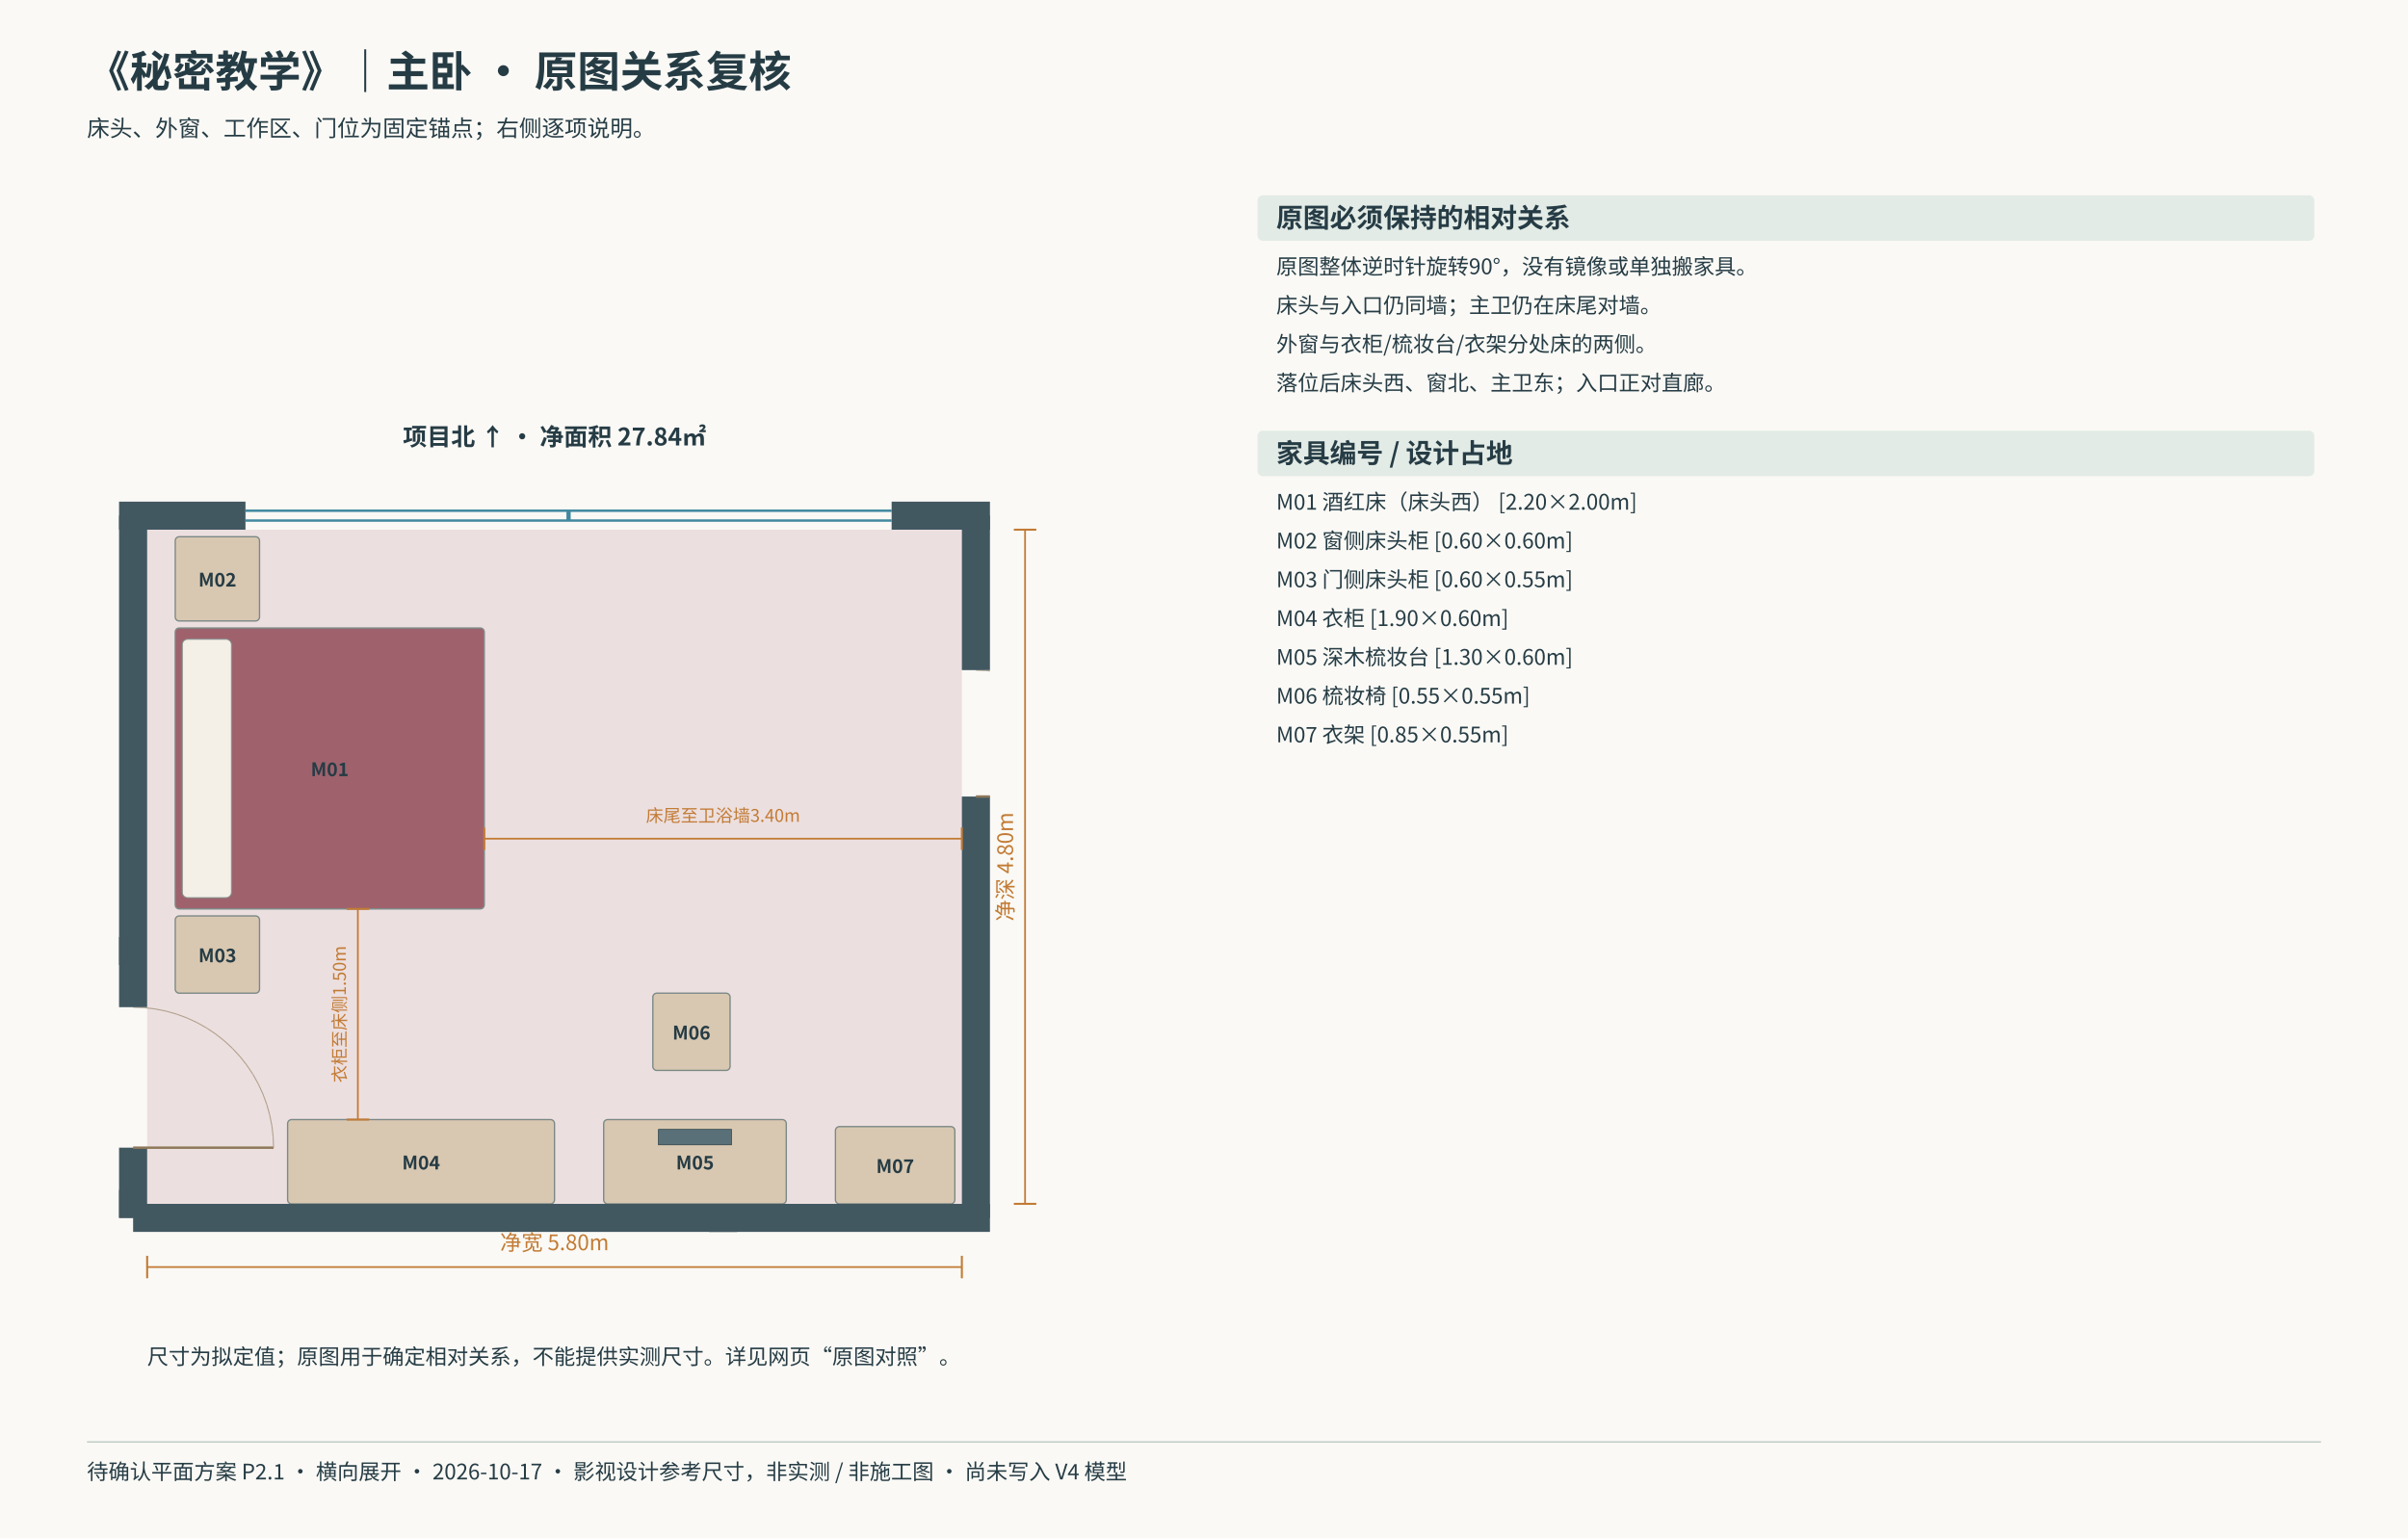
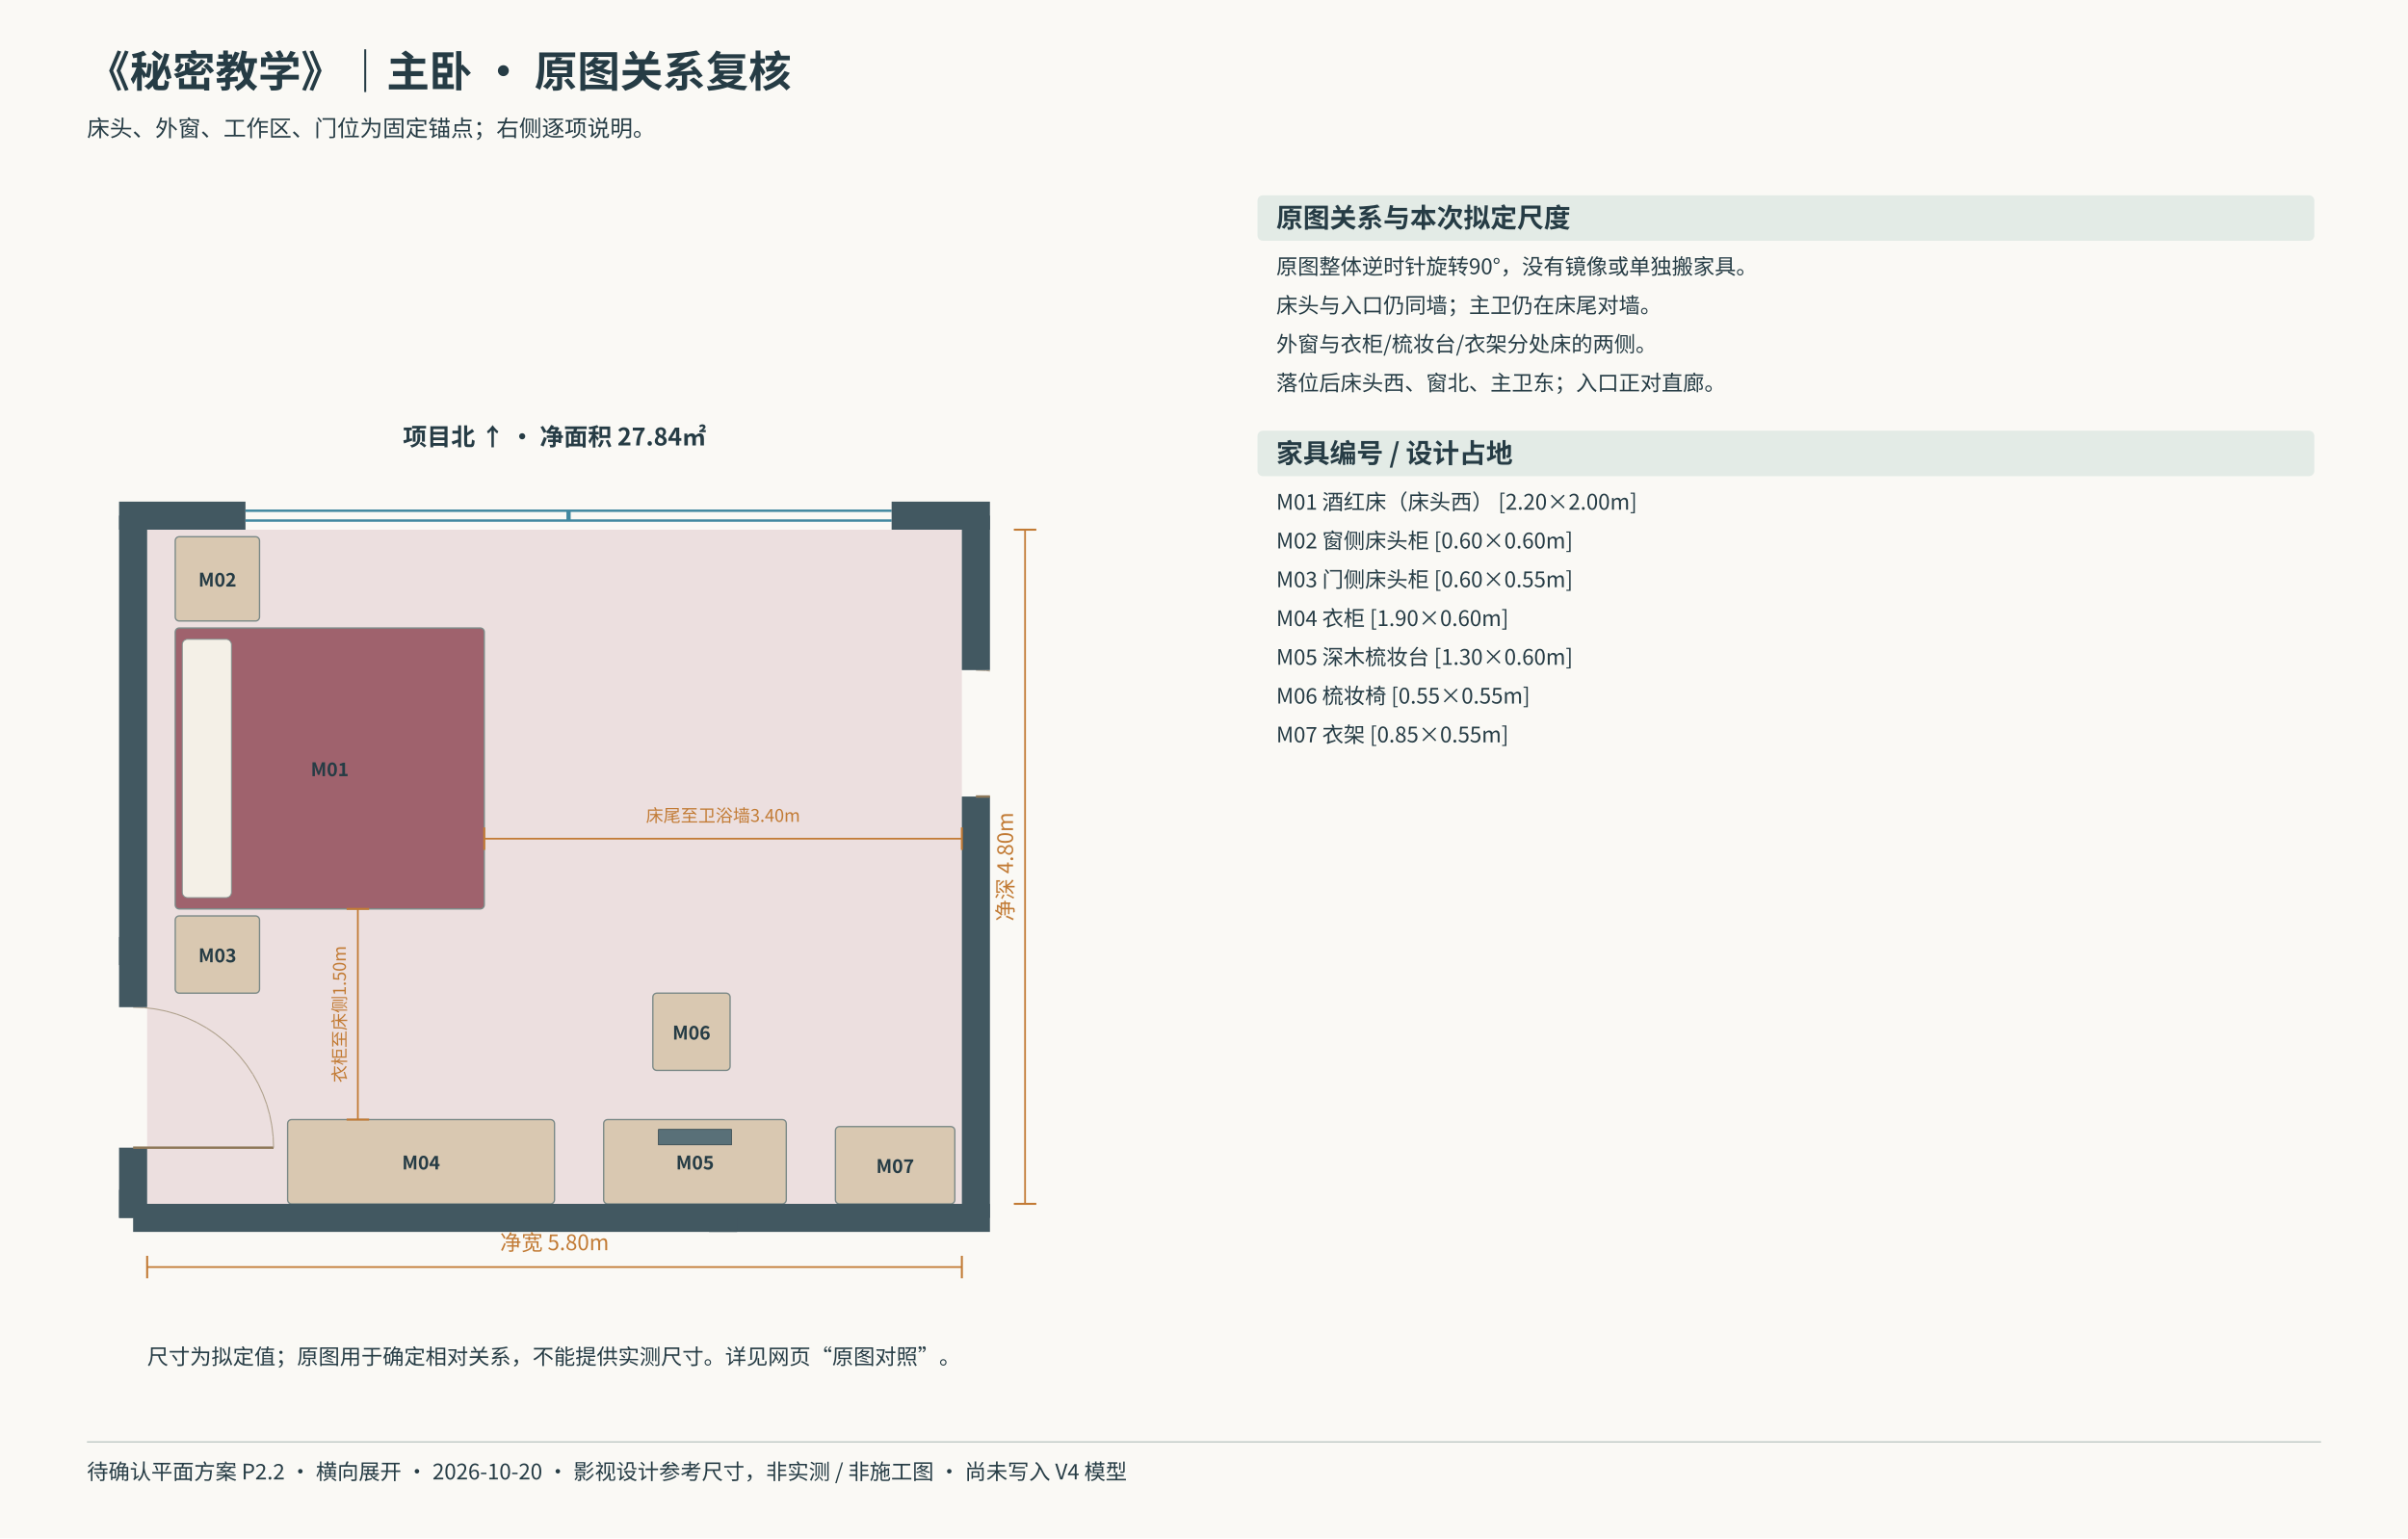
<svg xmlns="http://www.w3.org/2000/svg" width="1800" height="1150" viewBox="0 0 1800 1150">
  <defs>
    <marker id="arr" viewBox="0 0 10 10" refX="8" refY="5" markerWidth="7" markerHeight="7" orient="auto-start-reverse">
      <path d="M0 0L10 5L0 10" fill="#3b887a" />
    </marker>
  </defs>
  <style>text{font-family:"Microsoft YaHei","Noto Sans CJK SC",sans-serif;fill:#263c45} .small{font-size:15px} .num{font-family:Arial,sans-serif}</style>
  <rect width="1800" height="1150" fill="#faf9f5" />
  <text x="65.00" y="65.00" font-size="32" text-anchor="start" font-weight="700">《秘密教学》｜主卧 · 原图关系复核</text>
  <text x="65.00" y="102.00" font-size="17" text-anchor="start" font-weight="400">床头、外窗、工作区、门位为固定锚点；右侧逐项说明。</text>
-   <text x="65.00" y="1106.00" font-size="16" text-anchor="start" font-weight="400">待确认平面方案 P2.1 · 横向展开 · 2026-10-17 · 影视设计参考尺寸，非实测 / 非施工图 · 尚未写入 V4 模型</text>
+   <text x="65.00" y="1106.00" font-size="16" text-anchor="start" font-weight="400">待确认平面方案 P2.2 · 横向展开 · 2026-10-20 · 影视设计参考尺寸，非实测 / 非施工图 · 尚未写入 V4 模型</text>
  <path d="M65 1078H1735" stroke="#bec9c5" />
  <rect x="110.00" y="396.00" width="609.00" height="504.00" fill="#ecdfdf" stroke="none" stroke-width="1" rx="0" />
  <defs>
    <clipPath id="clip">
      <rect x="89.0" y="375" width="651" height="546" />
    </clipPath>
  </defs>
  <g clip-path="url(#clip)">
    <rect x="131.00" y="469.50" width="231.00" height="210.00" fill="#9f626d" stroke="#7b8987" stroke-width="1" rx="3" />
    <rect x="136.25" y="477.90" width="36.75" height="193.20" fill="#f4f0e7" stroke="#82908d" stroke-width="0.7" rx="4" />
    <text x="246.50" y="580.27" font-size="14" text-anchor="middle" font-weight="700">M01</text>
    <rect x="131.00" y="401.25" width="63.00" height="63.00" fill="#d9c8b1" stroke="#7b8987" stroke-width="1" rx="3" />
    <text x="162.50" y="438.52" font-size="14" text-anchor="middle" font-weight="700">M02</text>
    <rect x="131.00" y="684.75" width="63.00" height="57.75" fill="#d9c8b1" stroke="#7b8987" stroke-width="1" rx="3" />
    <text x="162.50" y="719.40" font-size="14" text-anchor="middle" font-weight="700">M03</text>
    <rect x="215.00" y="837.00" width="199.50" height="63.00" fill="#d9c8b1" stroke="#7b8987" stroke-width="1" rx="3" />
    <text x="314.75" y="874.27" font-size="14" text-anchor="middle" font-weight="700">M04</text>
    <rect x="451.25" y="837.00" width="136.50" height="63.00" fill="#d9c8b1" stroke="#7b8987" stroke-width="1" rx="3" />
    <rect x="492.20" y="844.35" width="54.60" height="11.55" fill="#597078" stroke="#263c45" stroke-width="0.5" rx="0" />
    <text x="519.50" y="874.27" font-size="14" text-anchor="middle" font-weight="700">M05</text>
    <rect x="488.00" y="742.50" width="57.75" height="57.75" fill="#d9c8b1" stroke="#7b8987" stroke-width="1" rx="3" />
    <text x="516.88" y="777.15" font-size="14" text-anchor="middle" font-weight="700">M06</text>
    <rect x="624.50" y="842.25" width="89.25" height="57.75" fill="#d9c8b1" stroke="#7b8987" stroke-width="1" rx="3" />
    <text x="669.12" y="876.90" font-size="14" text-anchor="middle" font-weight="700">M07</text>
    <path d="M-1349.50 385.50L-1202.50 385.50" fill="none" stroke="#425861" stroke-width="21.0" />
    <path d="M-1202.50 389.17L-992.50 389.17" fill="none" stroke="#4188a0" stroke-width="1.8" />
    <path d="M-1202.50 381.82L-992.50 381.82" fill="none" stroke="#4188a0" stroke-width="1.8" />
    <path d="M-1099.08 385.50L-1095.92 385.50" fill="none" stroke="#4188a0" stroke-width="7" />
    <path d="M-992.50 385.50L-772.00 385.50" fill="none" stroke="#425861" stroke-width="21.0" />
    <path d="M-772.00 389.17L-415.00 389.17" fill="none" stroke="#4188a0" stroke-width="1.8" />
    <path d="M-772.00 381.82L-415.00 381.82" fill="none" stroke="#4188a0" stroke-width="1.8" />
    <path d="M-595.07 385.50L-591.93 385.50" fill="none" stroke="#4188a0" stroke-width="7" />
    <path d="M-415.00 385.50L-247.00 385.50" fill="none" stroke="#425861" stroke-width="21.0" />
    <path d="M-247.00 389.17L-5.50 389.17" fill="none" stroke="#4188a0" stroke-width="1.8" />
    <path d="M-247.00 381.82L-5.50 381.82" fill="none" stroke="#4188a0" stroke-width="1.8" />
    <path d="M-127.83 385.50L-124.67 385.50" fill="none" stroke="#4188a0" stroke-width="7" />
    <path d="M-5.50 385.50L183.50 385.50" fill="none" stroke="#425861" stroke-width="21.0" />
    <path d="M183.50 389.17L666.50 389.17" fill="none" stroke="#4188a0" stroke-width="1.8" />
    <path d="M183.50 381.82L666.50 381.82" fill="none" stroke="#4188a0" stroke-width="1.8" />
    <path d="M423.42 385.50L426.58 385.50" fill="none" stroke="#4188a0" stroke-width="7" />
    <path d="M666.50 385.50L771.50 385.50" fill="none" stroke="#425861" stroke-width="21.0" />
    <path d="M771.50 389.17L897.50 389.17" fill="none" stroke="#4188a0" stroke-width="1.8" />
    <path d="M771.50 381.82L897.50 381.82" fill="none" stroke="#4188a0" stroke-width="1.8" />
    <path d="M832.92 385.50L836.07 385.50" fill="none" stroke="#4188a0" stroke-width="7" />
    <path d="M897.50 385.50L939.50 385.50" fill="none" stroke="#425861" stroke-width="21.0" />
    <path d="M99.50 910.50L99.50 858.00" fill="none" stroke="#425861" stroke-width="21.0" />
    <path d="M99.50 858.00L204.50 858.00" fill="none" stroke="#8e7859" stroke-width="1.8" />
    <path d="M99.50 753.00L107.74 753.32" fill="none" stroke="#b0a28e" stroke-width="0.8" />
    <path d="M107.74 753.32L115.93 754.29" fill="none" stroke="#b0a28e" stroke-width="0.8" />
    <path d="M115.93 754.29L124.01 755.90" fill="none" stroke="#b0a28e" stroke-width="0.8" />
    <path d="M124.01 755.90L131.95 758.14" fill="none" stroke="#b0a28e" stroke-width="0.8" />
    <path d="M131.95 758.14L139.68 760.99" fill="none" stroke="#b0a28e" stroke-width="0.8" />
    <path d="M139.68 760.99L147.17 764.44" fill="none" stroke="#b0a28e" stroke-width="0.8" />
    <path d="M147.17 764.44L154.36 768.47" fill="none" stroke="#b0a28e" stroke-width="0.8" />
    <path d="M154.36 768.47L161.22 773.05" fill="none" stroke="#b0a28e" stroke-width="0.8" />
    <path d="M161.22 773.05L167.69 778.16" fill="none" stroke="#b0a28e" stroke-width="0.8" />
    <path d="M167.69 778.16L173.75 783.75" fill="none" stroke="#b0a28e" stroke-width="0.8" />
    <path d="M173.75 783.75L179.34 789.81" fill="none" stroke="#b0a28e" stroke-width="0.8" />
    <path d="M179.34 789.81L184.45 796.28" fill="none" stroke="#b0a28e" stroke-width="0.8" />
    <path d="M184.45 796.28L189.03 803.14" fill="none" stroke="#b0a28e" stroke-width="0.8" />
    <path d="M189.03 803.14L193.06 810.33" fill="none" stroke="#b0a28e" stroke-width="0.8" />
    <path d="M193.06 810.33L196.51 817.82" fill="none" stroke="#b0a28e" stroke-width="0.8" />
    <path d="M196.51 817.82L199.36 825.55" fill="none" stroke="#b0a28e" stroke-width="0.8" />
    <path d="M199.36 825.55L201.60 833.49" fill="none" stroke="#b0a28e" stroke-width="0.8" />
    <path d="M201.60 833.49L203.21 841.57" fill="none" stroke="#b0a28e" stroke-width="0.8" />
    <path d="M203.21 841.57L204.18 849.76" fill="none" stroke="#b0a28e" stroke-width="0.8" />
    <path d="M204.18 849.76L204.50 858.00" fill="none" stroke="#b0a28e" stroke-width="0.8" />
    <path d="M99.50 753.00L99.50 385.50" fill="none" stroke="#425861" stroke-width="21.0" />
    <path d="M99.50 910.50L939.50 910.50" fill="none" stroke="#425861" stroke-width="21.0" />
    <path d="M729.50 910.50L729.50 595.50" fill="none" stroke="#425861" stroke-width="21.0" />
    <path d="M729.50 595.50L824.00 595.50" fill="none" stroke="#8e7859" stroke-width="1.8" />
    <path d="M729.50 501.00L736.91 501.29" fill="none" stroke="#b0a28e" stroke-width="0.8" />
    <path d="M736.91 501.29L744.28 502.16" fill="none" stroke="#b0a28e" stroke-width="0.8" />
    <path d="M744.28 502.16L751.56 503.61" fill="none" stroke="#b0a28e" stroke-width="0.8" />
    <path d="M751.56 503.61L758.70 505.63" fill="none" stroke="#b0a28e" stroke-width="0.8" />
    <path d="M758.70 505.63L765.66 508.19" fill="none" stroke="#b0a28e" stroke-width="0.8" />
    <path d="M765.66 508.19L772.40 511.30" fill="none" stroke="#b0a28e" stroke-width="0.8" />
    <path d="M772.40 511.30L778.88 514.93" fill="none" stroke="#b0a28e" stroke-width="0.8" />
    <path d="M778.88 514.93L785.05 519.05" fill="none" stroke="#b0a28e" stroke-width="0.8" />
    <path d="M785.05 519.05L790.87 523.64" fill="none" stroke="#b0a28e" stroke-width="0.8" />
    <path d="M790.87 523.64L796.32 528.68" fill="none" stroke="#b0a28e" stroke-width="0.8" />
    <path d="M796.32 528.68L801.36 534.13" fill="none" stroke="#b0a28e" stroke-width="0.8" />
    <path d="M801.36 534.13L805.95 539.95" fill="none" stroke="#b0a28e" stroke-width="0.8" />
    <path d="M805.95 539.95L810.07 546.12" fill="none" stroke="#b0a28e" stroke-width="0.8" />
    <path d="M810.07 546.12L813.70 552.60" fill="none" stroke="#b0a28e" stroke-width="0.8" />
    <path d="M813.70 552.60L816.81 559.34" fill="none" stroke="#b0a28e" stroke-width="0.8" />
    <path d="M816.81 559.34L819.37 566.30" fill="none" stroke="#b0a28e" stroke-width="0.8" />
    <path d="M819.37 566.30L821.39 573.44" fill="none" stroke="#b0a28e" stroke-width="0.8" />
    <path d="M821.39 573.44L822.84 580.72" fill="none" stroke="#b0a28e" stroke-width="0.8" />
    <path d="M822.84 580.72L823.71 588.09" fill="none" stroke="#b0a28e" stroke-width="0.8" />
    <path d="M823.71 588.09L824.00 595.50" fill="none" stroke="#b0a28e" stroke-width="0.8" />
    <path d="M729.50 501.00L729.50 385.50" fill="none" stroke="#425861" stroke-width="21.0" />
    <path d="M-320.50 711.00L-257.50 711.00" fill="none" stroke="#425861" stroke-width="21.0" />
    <path d="M-257.50 711.00L-257.50 616.50" fill="none" stroke="#8e7859" stroke-width="1.8" />
    <path d="M-163.00 711.00L-163.29 703.59" fill="none" stroke="#b0a28e" stroke-width="0.8" />
    <path d="M-163.29 703.59L-164.16 696.22" fill="none" stroke="#b0a28e" stroke-width="0.8" />
    <path d="M-164.16 696.22L-165.61 688.94" fill="none" stroke="#b0a28e" stroke-width="0.8" />
    <path d="M-165.61 688.94L-167.63 681.80" fill="none" stroke="#b0a28e" stroke-width="0.8" />
    <path d="M-167.63 681.80L-170.19 674.84" fill="none" stroke="#b0a28e" stroke-width="0.8" />
    <path d="M-170.19 674.84L-173.30 668.10" fill="none" stroke="#b0a28e" stroke-width="0.8" />
    <path d="M-173.30 668.10L-176.93 661.62" fill="none" stroke="#b0a28e" stroke-width="0.8" />
    <path d="M-176.93 661.62L-181.05 655.45" fill="none" stroke="#b0a28e" stroke-width="0.8" />
    <path d="M-181.05 655.45L-185.64 649.63" fill="none" stroke="#b0a28e" stroke-width="0.8" />
    <path d="M-185.64 649.63L-190.68 644.18" fill="none" stroke="#b0a28e" stroke-width="0.8" />
    <path d="M-190.68 644.18L-196.13 639.14" fill="none" stroke="#b0a28e" stroke-width="0.8" />
    <path d="M-196.13 639.14L-201.95 634.55" fill="none" stroke="#b0a28e" stroke-width="0.8" />
    <path d="M-201.95 634.55L-208.12 630.43" fill="none" stroke="#b0a28e" stroke-width="0.8" />
    <path d="M-208.12 630.43L-214.60 626.80" fill="none" stroke="#b0a28e" stroke-width="0.8" />
    <path d="M-214.60 626.80L-221.34 623.69" fill="none" stroke="#b0a28e" stroke-width="0.8" />
    <path d="M-221.34 623.69L-228.30 621.13" fill="none" stroke="#b0a28e" stroke-width="0.8" />
    <path d="M-228.30 621.13L-235.44 619.11" fill="none" stroke="#b0a28e" stroke-width="0.8" />
    <path d="M-235.44 619.11L-242.72 617.66" fill="none" stroke="#b0a28e" stroke-width="0.8" />
    <path d="M-242.72 617.66L-250.09 616.79" fill="none" stroke="#b0a28e" stroke-width="0.8" />
    <path d="M-250.09 616.79L-257.50 616.50" fill="none" stroke="#b0a28e" stroke-width="0.8" />
    <path d="M-163.00 711.00L99.50 711.00" fill="none" stroke="#425861" stroke-width="21.0" />
    <path d="M-310.00 900.00L99.50 900.00" fill="none" stroke="#425861" stroke-width="21.0" />
    <path d="M540.50 1456.50L540.50 1414.50" fill="none" stroke="#425861" stroke-width="21.0" />
    <path d="M540.50 1414.50L635.00 1414.50" fill="none" stroke="#8e7859" stroke-width="1.8" />
    <path d="M540.50 1320.00L547.91 1320.29" fill="none" stroke="#b0a28e" stroke-width="0.8" />
    <path d="M547.91 1320.29L555.28 1321.16" fill="none" stroke="#b0a28e" stroke-width="0.8" />
    <path d="M555.28 1321.16L562.56 1322.61" fill="none" stroke="#b0a28e" stroke-width="0.8" />
    <path d="M562.56 1322.61L569.70 1324.63" fill="none" stroke="#b0a28e" stroke-width="0.8" />
    <path d="M569.70 1324.63L576.66 1327.19" fill="none" stroke="#b0a28e" stroke-width="0.8" />
    <path d="M576.66 1327.19L583.40 1330.30" fill="none" stroke="#b0a28e" stroke-width="0.8" />
    <path d="M583.40 1330.30L589.88 1333.93" fill="none" stroke="#b0a28e" stroke-width="0.8" />
    <path d="M589.88 1333.93L596.05 1338.05" fill="none" stroke="#b0a28e" stroke-width="0.8" />
    <path d="M596.05 1338.05L601.87 1342.64" fill="none" stroke="#b0a28e" stroke-width="0.8" />
    <path d="M601.87 1342.64L607.32 1347.68" fill="none" stroke="#b0a28e" stroke-width="0.8" />
    <path d="M607.32 1347.68L612.36 1353.13" fill="none" stroke="#b0a28e" stroke-width="0.8" />
    <path d="M612.36 1353.13L616.95 1358.95" fill="none" stroke="#b0a28e" stroke-width="0.8" />
    <path d="M616.95 1358.95L621.07 1365.12" fill="none" stroke="#b0a28e" stroke-width="0.8" />
    <path d="M621.07 1365.12L624.70 1371.60" fill="none" stroke="#b0a28e" stroke-width="0.8" />
    <path d="M624.70 1371.60L627.81 1378.34" fill="none" stroke="#b0a28e" stroke-width="0.8" />
    <path d="M627.81 1378.34L630.37 1385.30" fill="none" stroke="#b0a28e" stroke-width="0.8" />
    <path d="M630.37 1385.30L632.39 1392.44" fill="none" stroke="#b0a28e" stroke-width="0.8" />
    <path d="M632.39 1392.44L633.84 1399.72" fill="none" stroke="#b0a28e" stroke-width="0.8" />
    <path d="M633.84 1399.72L634.71 1407.09" fill="none" stroke="#b0a28e" stroke-width="0.8" />
    <path d="M634.71 1407.09L635.00 1414.50" fill="none" stroke="#b0a28e" stroke-width="0.8" />
    <path d="M540.50 1320.00L540.50 1110.00" fill="none" stroke="#425861" stroke-width="21.0" />
    <path d="M540.50 1110.00L635.00 1110.00" fill="none" stroke="#8e7859" stroke-width="1.8" />
    <path d="M540.50 1015.50L547.91 1015.79" fill="none" stroke="#b0a28e" stroke-width="0.8" />
    <path d="M547.91 1015.79L555.28 1016.66" fill="none" stroke="#b0a28e" stroke-width="0.8" />
    <path d="M555.28 1016.66L562.56 1018.11" fill="none" stroke="#b0a28e" stroke-width="0.8" />
    <path d="M562.56 1018.11L569.70 1020.13" fill="none" stroke="#b0a28e" stroke-width="0.8" />
    <path d="M569.70 1020.13L576.66 1022.69" fill="none" stroke="#b0a28e" stroke-width="0.8" />
    <path d="M576.66 1022.69L583.40 1025.80" fill="none" stroke="#b0a28e" stroke-width="0.8" />
    <path d="M583.40 1025.80L589.88 1029.43" fill="none" stroke="#b0a28e" stroke-width="0.8" />
    <path d="M589.88 1029.43L596.05 1033.55" fill="none" stroke="#b0a28e" stroke-width="0.8" />
    <path d="M596.05 1033.55L601.87 1038.14" fill="none" stroke="#b0a28e" stroke-width="0.8" />
    <path d="M601.87 1038.14L607.32 1043.18" fill="none" stroke="#b0a28e" stroke-width="0.8" />
    <path d="M607.32 1043.18L612.36 1048.63" fill="none" stroke="#b0a28e" stroke-width="0.8" />
    <path d="M612.36 1048.63L616.95 1054.45" fill="none" stroke="#b0a28e" stroke-width="0.8" />
    <path d="M616.95 1054.45L621.07 1060.62" fill="none" stroke="#b0a28e" stroke-width="0.8" />
    <path d="M621.07 1060.62L624.70 1067.10" fill="none" stroke="#b0a28e" stroke-width="0.8" />
    <path d="M624.70 1067.10L627.81 1073.84" fill="none" stroke="#b0a28e" stroke-width="0.8" />
    <path d="M627.81 1073.84L630.37 1080.80" fill="none" stroke="#b0a28e" stroke-width="0.8" />
    <path d="M630.37 1080.80L632.39 1087.94" fill="none" stroke="#b0a28e" stroke-width="0.8" />
    <path d="M632.39 1087.94L633.84 1095.22" fill="none" stroke="#b0a28e" stroke-width="0.8" />
    <path d="M633.84 1095.22L634.71 1102.59" fill="none" stroke="#b0a28e" stroke-width="0.8" />
    <path d="M634.71 1102.59L635.00 1110.00" fill="none" stroke="#b0a28e" stroke-width="0.8" />
    <path d="M540.50 1015.50L540.50 910.50" fill="none" stroke="#425861" stroke-width="21.0" />
  </g>
  <path d="M267.50 837.00L267.50 679.50" fill="none" stroke="#c27b35" stroke-width="1.3" />
  <path d="M275.90 837.00L259.10 837.00" fill="none" stroke="#c27b35" stroke-width="1.5" />
  <path d="M275.90 679.50L259.10 679.50" fill="none" stroke="#c27b35" stroke-width="1.5" />
  <text x="258.50" y="758.25" font-size="13" text-anchor="middle" transform="rotate(-90 258.50 758.25)" style="fill:#c27b35">衣柜至床侧1.50m</text>
  <path d="M362.00 627.00L719.00 627.00" fill="none" stroke="#c27b35" stroke-width="1.3" />
  <path d="M362.00 635.40L362.00 618.60" fill="none" stroke="#c27b35" stroke-width="1.5" />
  <path d="M719.00 635.40L719.00 618.60" fill="none" stroke="#c27b35" stroke-width="1.5" />
  <text x="540.50" y="614.40" font-size="13" text-anchor="middle" font-weight="400" style="fill:#c27b35">床尾至卫浴墙3.40m</text>
  <path d="M110.00 947.25L719.00 947.25" fill="none" stroke="#c27b35" stroke-width="1.3" />
  <path d="M110.00 955.65L110.00 938.85" fill="none" stroke="#c27b35" stroke-width="1.5" />
  <path d="M719.00 955.65L719.00 938.85" fill="none" stroke="#c27b35" stroke-width="1.5" />
  <text x="414.50" y="934.65" font-size="16" text-anchor="middle" font-weight="400" style="fill:#c27b35">净宽 5.80m</text>
  <path d="M766.25 900.00L766.25 396.00" fill="none" stroke="#c27b35" stroke-width="1.3" />
  <path d="M774.65 900.00L757.85 900.00" fill="none" stroke="#c27b35" stroke-width="1.5" />
  <path d="M774.65 396.00L757.85 396.00" fill="none" stroke="#c27b35" stroke-width="1.5" />
  <text x="757.25" y="648.00" font-size="16" text-anchor="middle" transform="rotate(-90 757.25 648.00)" style="fill:#c27b35">净深 4.80m</text>
  <text x="414.50" y="333.00" font-size="18" text-anchor="middle" font-weight="700">项目北 ↑ · 净面积 27.84㎡</text>
  <rect x="940" y="146" width="790" height="34" fill="#e3ebe6" rx="4" />
-   <text x="954.00" y="170.00" font-size="20" text-anchor="start" font-weight="700">原图必须保持的相对关系</text>
+   <text x="954.00" y="170.00" font-size="20" text-anchor="start" font-weight="700">原图关系与本次拟定尺度</text>
  <text x="954.00" y="205.00" font-size="16" text-anchor="start" font-weight="400">原图整体逆时针旋转90°，没有镜像或单独搬家具。</text>
  <text x="954.00" y="234.00" font-size="16" text-anchor="start" font-weight="400">床头与入口仍同墙；主卫仍在床尾对墙。</text>
  <text x="954.00" y="263.00" font-size="16" text-anchor="start" font-weight="400">外窗与衣柜/梳妆台/衣架分处床的两侧。</text>
  <text x="954.00" y="292.00" font-size="16" text-anchor="start" font-weight="400">落位后床头西、窗北、主卫东；入口正对直廊。</text>
  <rect x="940" y="322" width="790" height="34" fill="#e3ebe6" rx="4" />
  <text x="954.00" y="346.00" font-size="20" text-anchor="start" font-weight="700">家具编号 / 设计占地</text>
  <text x="954.00" y="381.00" font-size="16" text-anchor="start" font-weight="400">M01  酒红床（床头西）  [2.20×2.00m]</text>
  <text x="954.00" y="410.00" font-size="16" text-anchor="start" font-weight="400">M02  窗侧床头柜  [0.60×0.60m]</text>
  <text x="954.00" y="439.00" font-size="16" text-anchor="start" font-weight="400">M03  门侧床头柜  [0.60×0.55m]</text>
  <text x="954.00" y="468.00" font-size="16" text-anchor="start" font-weight="400">M04  衣柜  [1.90×0.60m]</text>
  <text x="954.00" y="497.00" font-size="16" text-anchor="start" font-weight="400">M05  深木梳妆台  [1.30×0.60m]</text>
  <text x="954.00" y="526.00" font-size="16" text-anchor="start" font-weight="400">M06  梳妆椅  [0.55×0.55m]</text>
  <text x="954.00" y="555.00" font-size="16" text-anchor="start" font-weight="400">M07  衣架  [0.85×0.55m]</text>
  <text x="110.00" y="1020.00" font-size="16" text-anchor="start" font-weight="400">尺寸为拟定值；原图用于确定相对关系，不能提供实测尺寸。详见网页“原图对照”。</text>
</svg>
